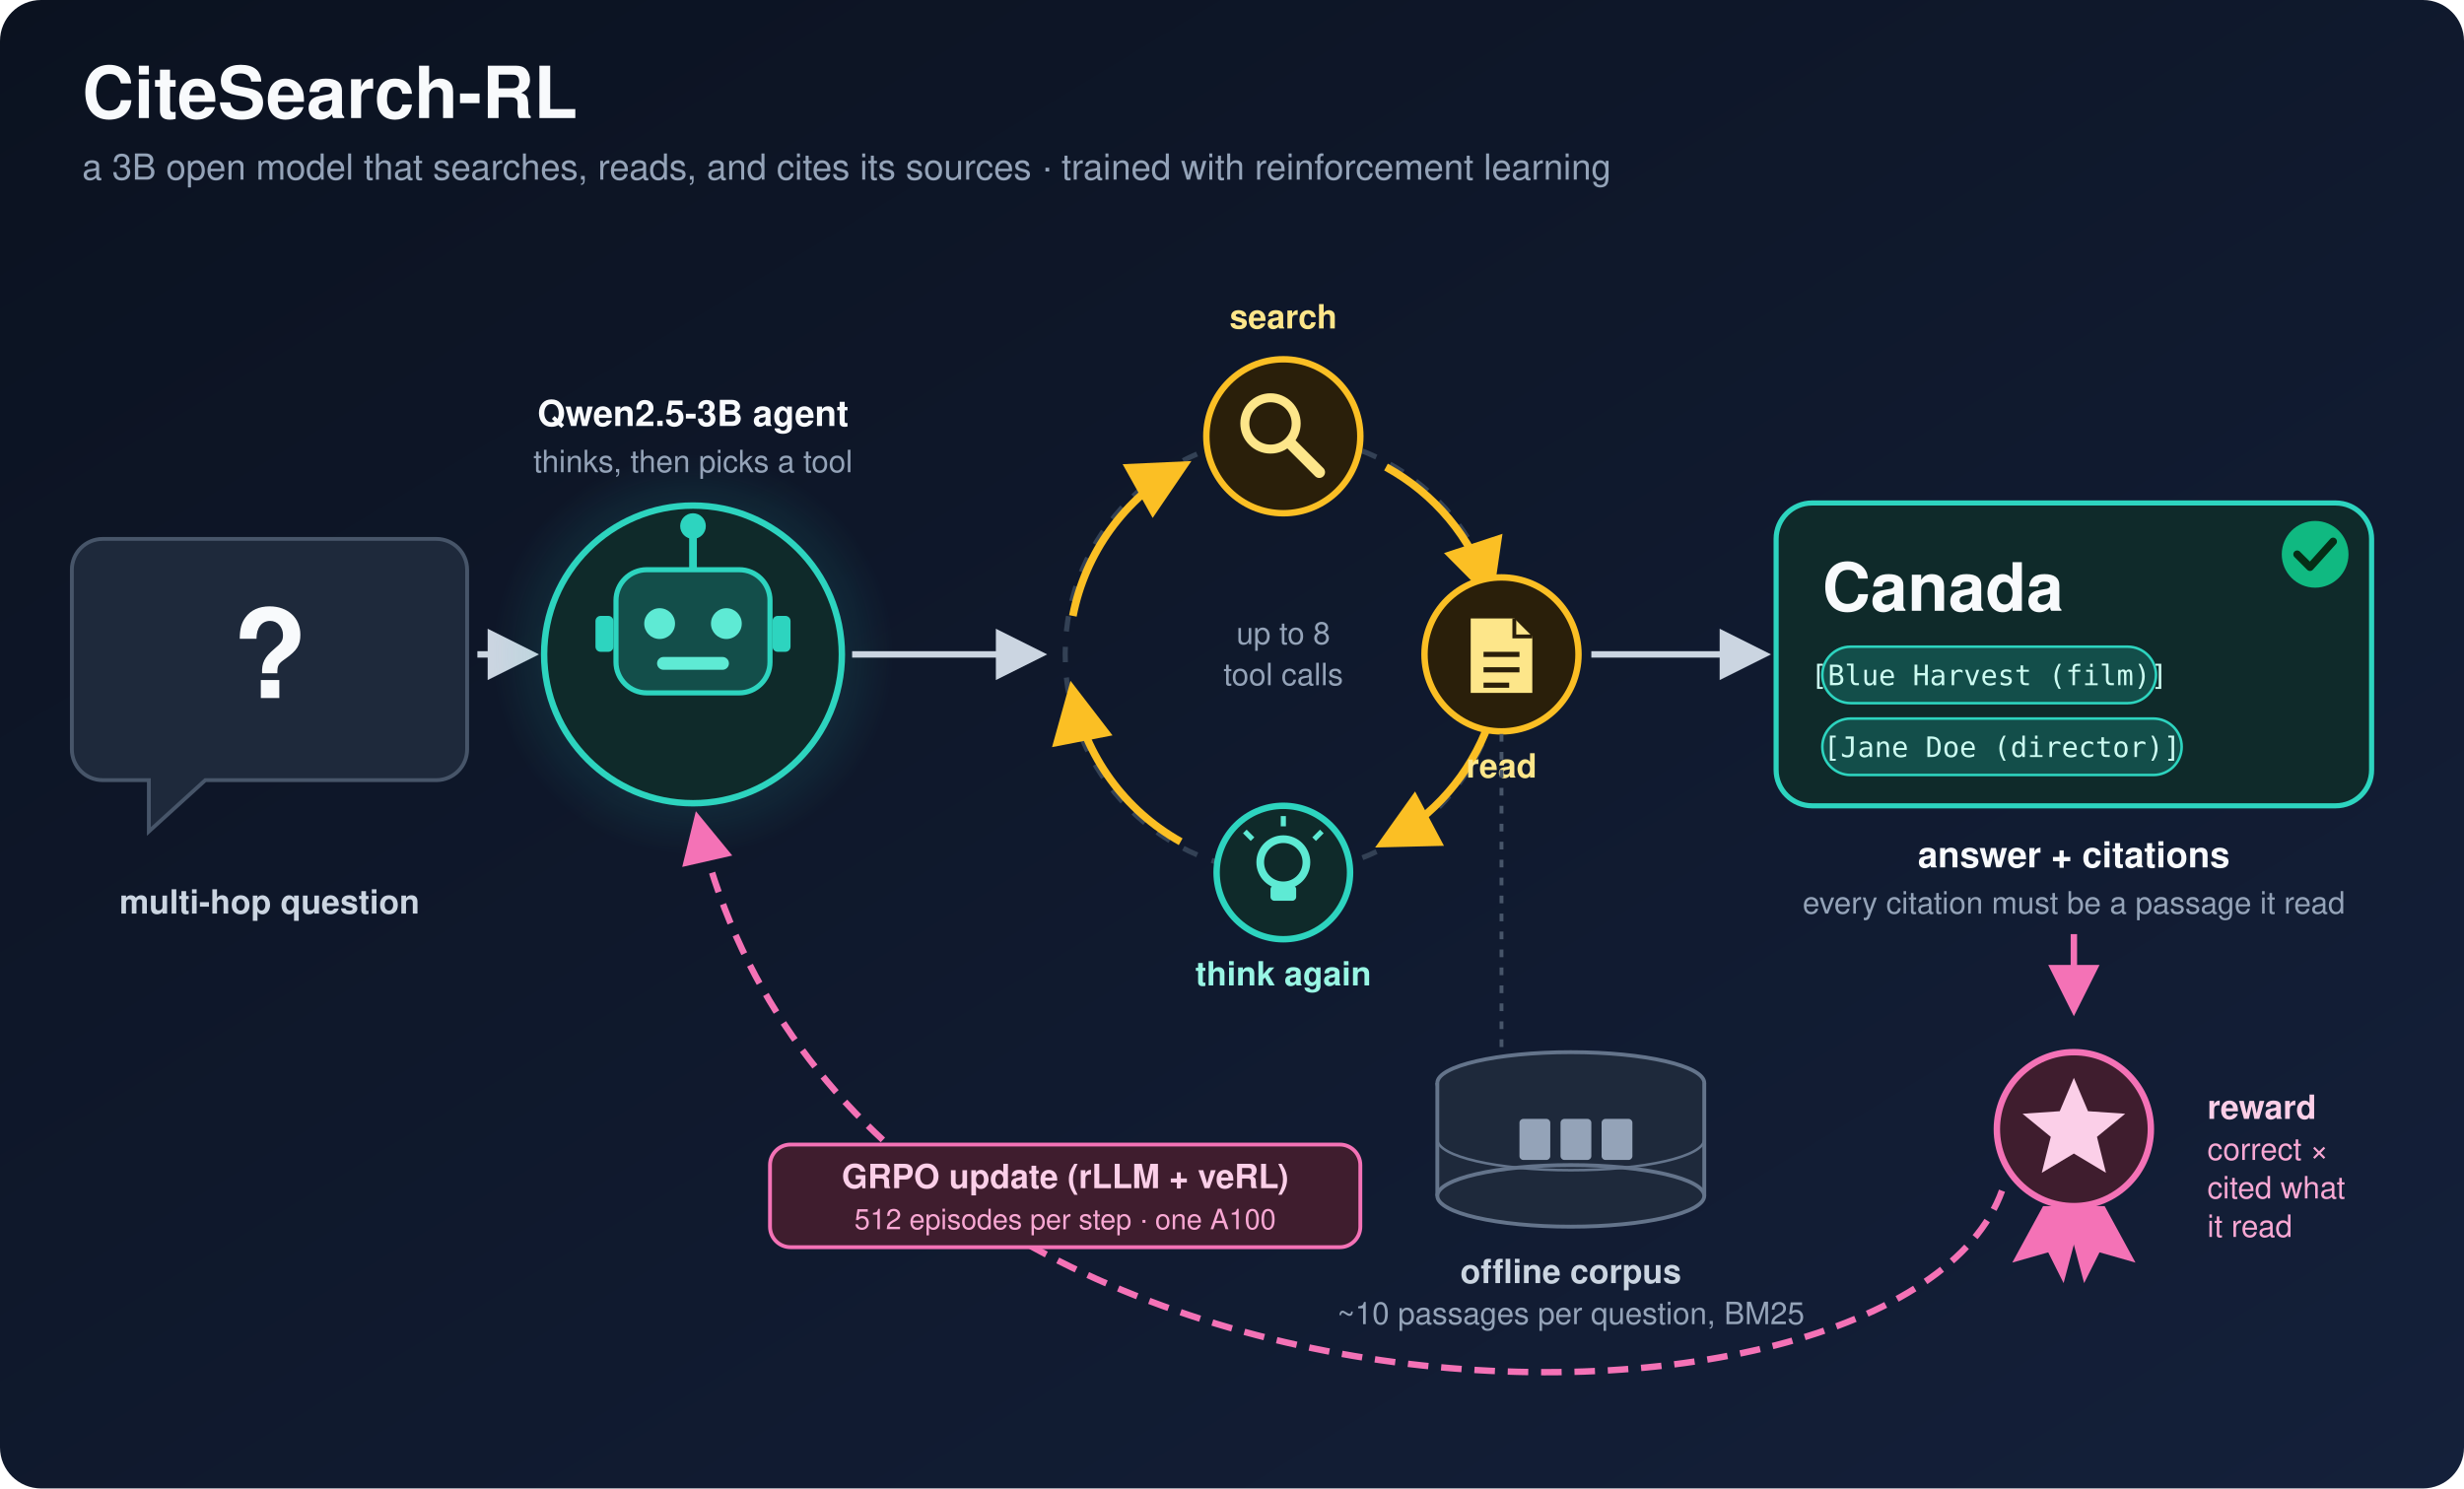
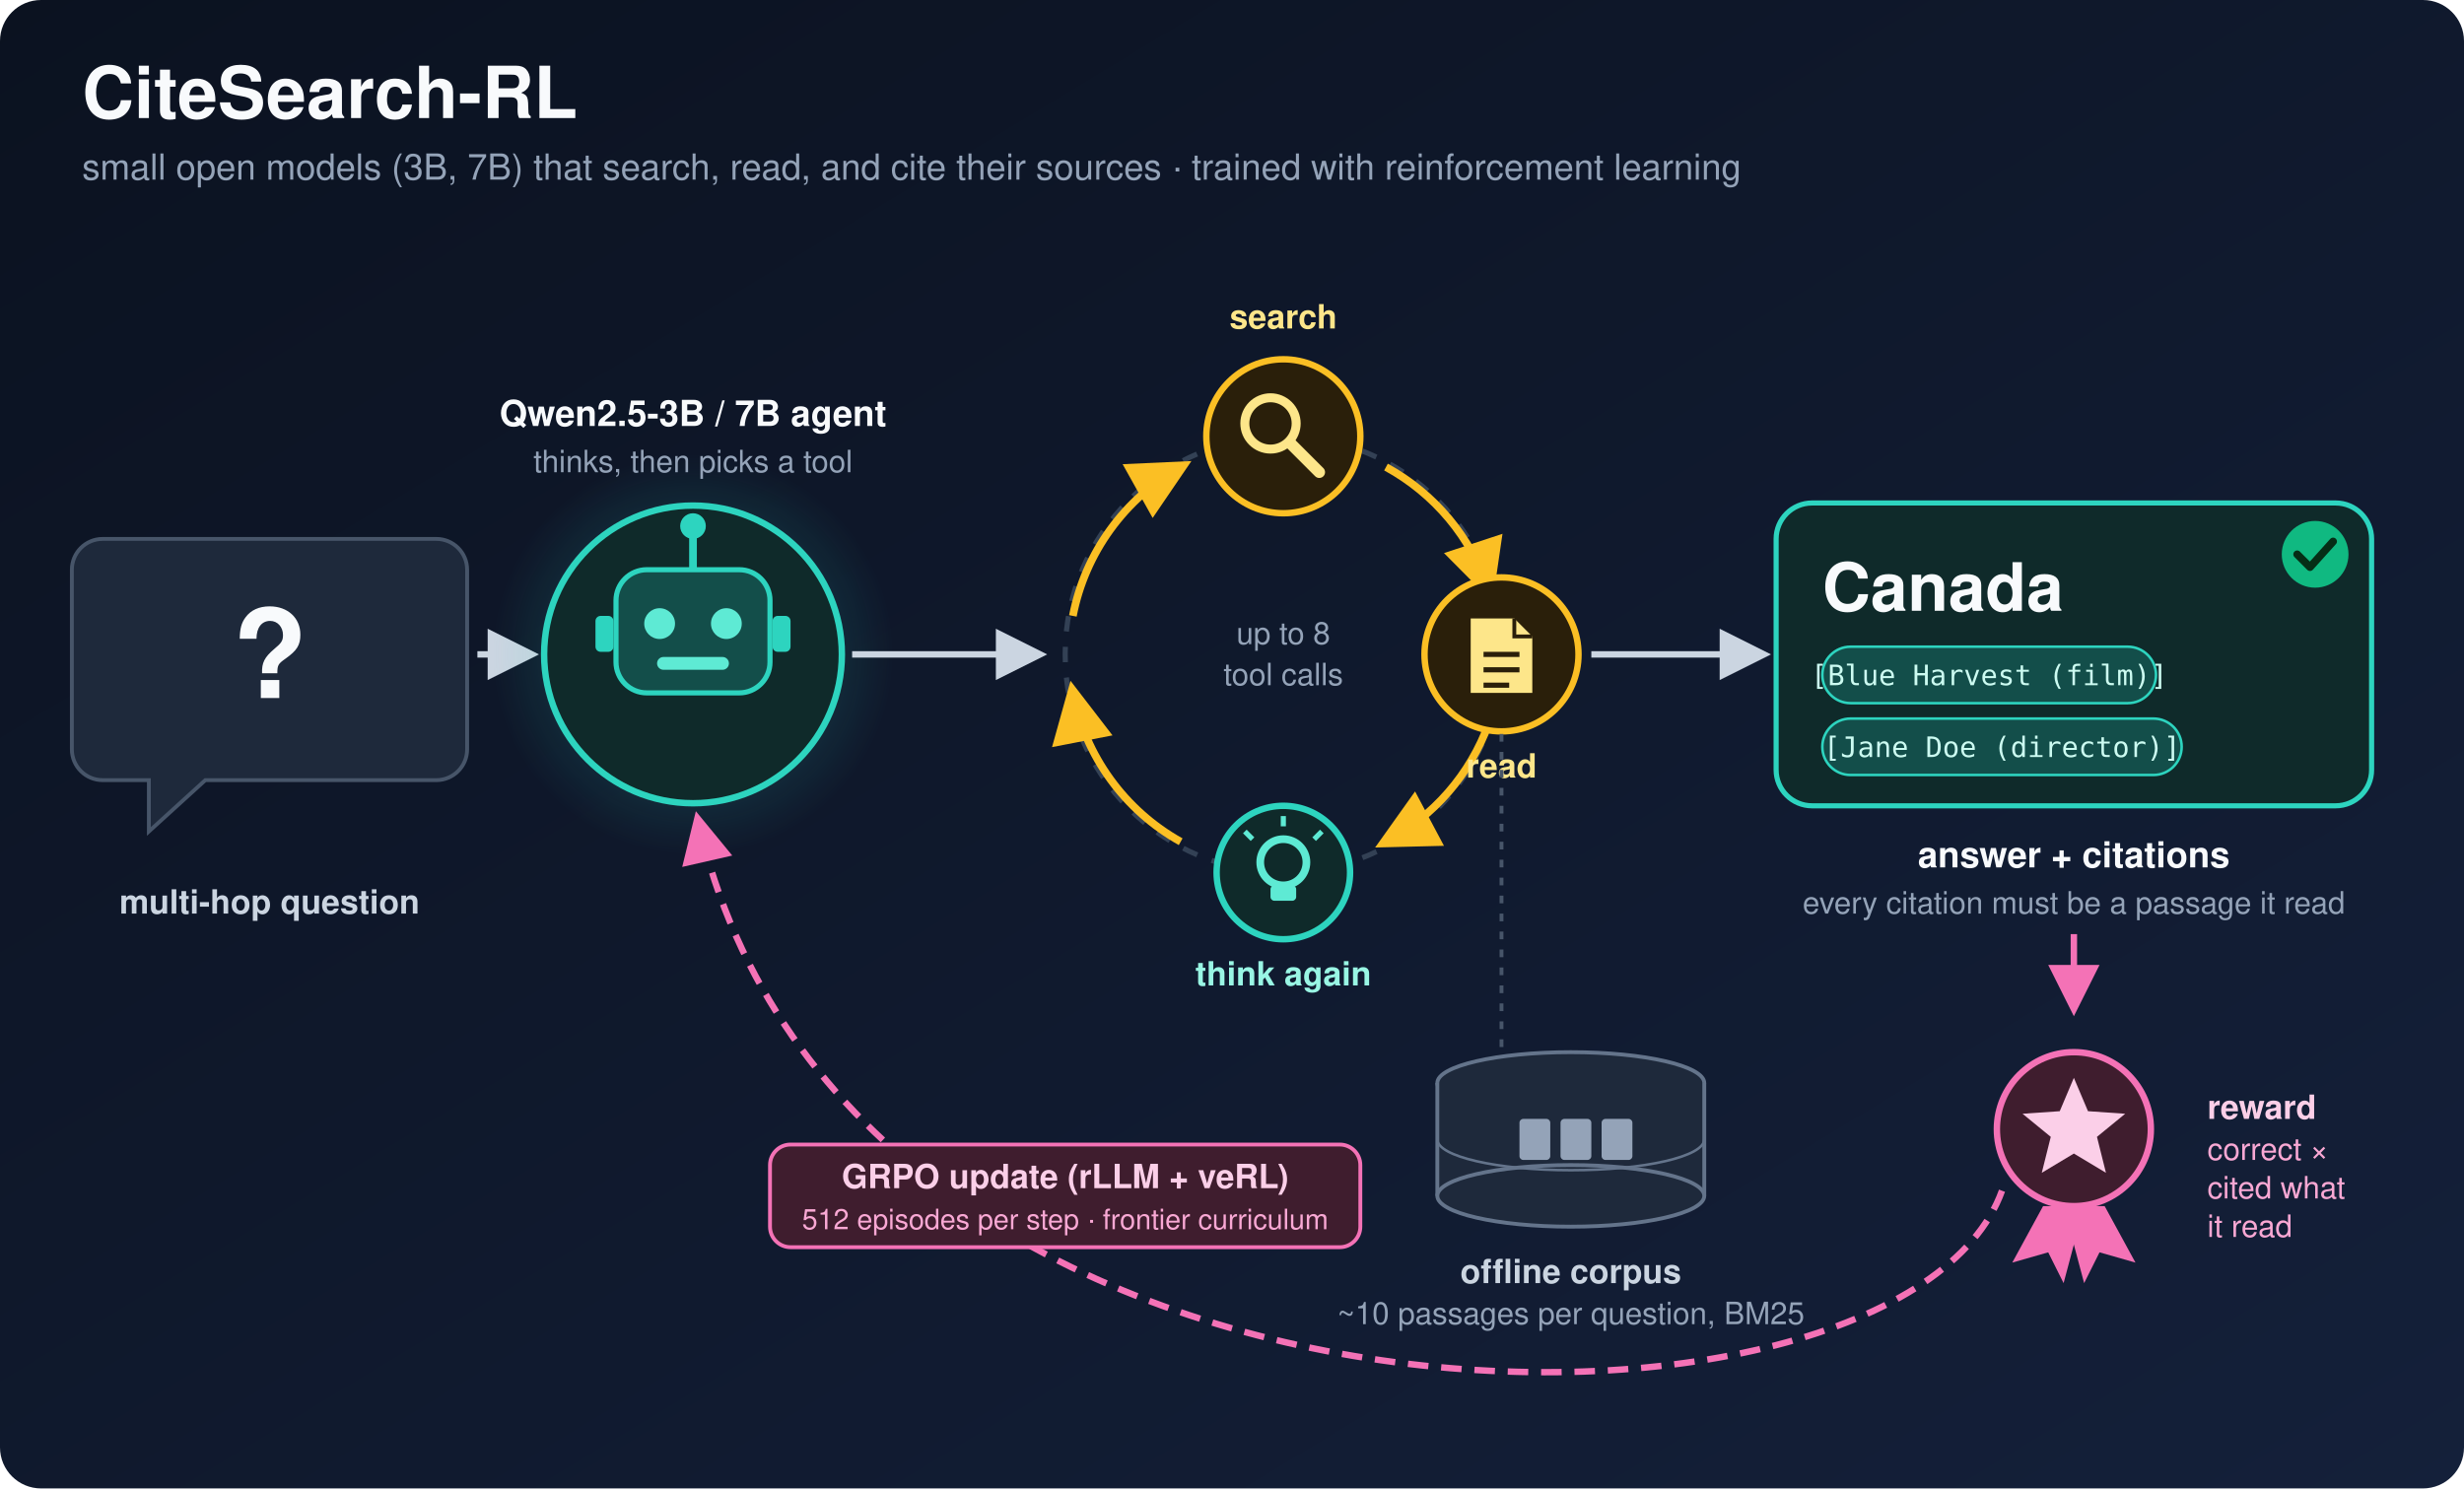
<svg xmlns="http://www.w3.org/2000/svg" width="960" height="580" viewBox="0 0 960 580" font-family="-apple-system, 'Segoe UI', Helvetica, Arial, sans-serif">
  <defs>
    <linearGradient id="bg" x1="0" y1="0" x2="1" y2="1">
      <stop offset="0" stop-color="#0b1220" />
      <stop offset="1" stop-color="#14203a" />
    </linearGradient>
    <radialGradient id="glowTeal" cx="0.5" cy="0.5" r="0.5">
      <stop offset="0" stop-color="#2dd4bf" stop-opacity="0.35" />
      <stop offset="1" stop-color="#2dd4bf" stop-opacity="0" />
    </radialGradient>
    <marker id="m" viewBox="0 0 10 10" refX="8" refY="5" markerWidth="8" markerHeight="8" orient="auto-start-reverse">
      <path d="M0,0 L10,5 L0,10 z" fill="#cbd5e1" />
    </marker>
    <marker id="mA" viewBox="0 0 10 10" refX="8" refY="5" markerWidth="8" markerHeight="8" orient="auto-start-reverse">
      <path d="M0,0 L10,5 L0,10 z" fill="#fbbf24" />
    </marker>
    <marker id="mP" viewBox="0 0 10 10" refX="8" refY="5" markerWidth="8" markerHeight="8" orient="auto-start-reverse">
      <path d="M0,0 L10,5 L0,10 z" fill="#f472b6" />
    </marker>
  </defs>
  <rect width="960" height="580" rx="16" fill="url(#bg)" />
  <text x="32" y="46" fill="#f8fafc" font-size="28" font-weight="800">CiteSearch-RL</text>
-   <text x="32" y="70" fill="#94a3b8" font-size="14">a 3B open model that searches, reads, and cites its sources · trained with reinforcement learning</text>
+   <text x="32" y="70" fill="#94a3b8" font-size="14">small open models (3B, 7B) that search, read, and cite their sources · trained with reinforcement learning</text>
  <g>
    <path d="M40,210 h130 a12,12 0 0 1 12,12 v70 a12,12 0 0 1 -12,12 h-90 l-22,20 v-20 h-18 a12,12 0 0 1 -12,-12 v-70 a12,12 0 0 1 12,-12 z" fill="#1e293b" stroke="#475569" stroke-width="1.5" />
    <text x="105" y="272" fill="#f8fafc" font-size="48" font-weight="800" text-anchor="middle">?</text>
    <text x="105" y="356" fill="#cbd5e1" font-size="13" text-anchor="middle" font-weight="600">multi-hop question</text>
  </g>
  <line x1="186" y1="255" x2="206" y2="255" stroke="#cbd5e1" stroke-width="2.5" marker-end="url(#m)" />
  <g>
    <circle cx="270" cy="255" r="78" fill="url(#glowTeal)" />
    <circle cx="270" cy="255" r="58" fill="#0f2a2a" stroke="#2dd4bf" stroke-width="2.5" />
    <line x1="270" y1="222" x2="270" y2="208" stroke="#2dd4bf" stroke-width="3" />
    <circle cx="270" cy="205" r="5" fill="#2dd4bf" />
    <rect x="240" y="222" width="60" height="48" rx="12" fill="#134e4a" stroke="#2dd4bf" stroke-width="2" />
    <circle cx="257" cy="243" r="6" fill="#5eead4" />
    <circle cx="283" cy="243" r="6" fill="#5eead4" />
    <rect x="256" y="256" width="28" height="5" rx="2.5" fill="#5eead4" />
    <rect x="232" y="240" width="7" height="14" rx="2" fill="#2dd4bf" />
    <rect x="301" y="240" width="7" height="14" rx="2" fill="#2dd4bf" />
-     <text x="270" y="166" fill="#f8fafc" font-size="14" text-anchor="middle" font-weight="700">Qwen2.5-3B agent</text>
+     <text x="270" y="166" fill="#f8fafc" font-size="14" text-anchor="middle" font-weight="700">Qwen2.5-3B / 7B agent</text>
    <text x="270" y="184" fill="#94a3b8" font-size="12" text-anchor="middle">thinks, then picks a tool</text>
  </g>
  <line x1="332" y1="255" x2="404" y2="255" stroke="#cbd5e1" stroke-width="2.5" marker-end="url(#m)" />
  <g>
    <circle cx="500" cy="255" r="85" fill="none" stroke="#334155" stroke-width="2" stroke-dasharray="6 6" />
    <path d="M540,182 A85,85 0 0 1 580,230" fill="none" stroke="#fbbf24" stroke-width="3" marker-end="url(#mA)" />
    <path d="M580,282 A85,85 0 0 1 540,328" fill="none" stroke="#fbbf24" stroke-width="3" marker-end="url(#mA)" />
    <path d="M460,328 A85,85 0 0 1 418,270" fill="none" stroke="#fbbf24" stroke-width="3" marker-end="url(#mA)" />
    <path d="M418,240 A85,85 0 0 1 460,182" fill="none" stroke="#fbbf24" stroke-width="3" marker-end="url(#mA)" />
    <text x="500" y="251" fill="#94a3b8" font-size="12" text-anchor="middle">up to 8</text>
    <text x="500" y="267" fill="#94a3b8" font-size="12" text-anchor="middle">tool calls</text>
    <circle cx="500" cy="170" r="30" fill="#2a1f0a" stroke="#fbbf24" stroke-width="2.5" />
    <circle cx="495" cy="165" r="10" fill="none" stroke="#fde68a" stroke-width="3.5" />
    <line x1="503" y1="173" x2="514" y2="184" stroke="#fde68a" stroke-width="4.5" stroke-linecap="round" />
    <text x="500" y="128" fill="#fde68a" font-size="13" text-anchor="middle" font-weight="700">search</text>
    <circle cx="585" cy="255" r="30" fill="#2a1f0a" stroke="#fbbf24" stroke-width="2.5" />
    <path d="M573,241 h17 l7,7 v22 h-24 z" fill="#fde68a" />
    <path d="M590,241 v7 h7" fill="none" stroke="#2a1f0a" stroke-width="1.5" />
    <line x1="578" y1="255" x2="592" y2="255" stroke="#2a1f0a" stroke-width="2" />
    <line x1="578" y1="261" x2="592" y2="261" stroke="#2a1f0a" stroke-width="2" />
    <line x1="578" y1="267" x2="588" y2="267" stroke="#2a1f0a" stroke-width="2" />
    <text x="585" y="303" fill="#fde68a" font-size="13" text-anchor="middle" font-weight="700">read</text>
    <circle cx="500" cy="340" r="26" fill="#0f2a2a" stroke="#2dd4bf" stroke-width="2.5" />
    <circle cx="500" cy="336" r="9" fill="none" stroke="#5eead4" stroke-width="3" />
    <rect x="495" y="345" width="10" height="6" rx="1.5" fill="#5eead4" />
    <line x1="500" y1="322" x2="500" y2="318" stroke="#5eead4" stroke-width="2" />
    <line x1="488" y1="327" x2="485" y2="324" stroke="#5eead4" stroke-width="2" />
    <line x1="512" y1="327" x2="515" y2="324" stroke="#5eead4" stroke-width="2" />
    <text x="500" y="384" fill="#99f6e4" font-size="13" text-anchor="middle" font-weight="700">think again</text>
  </g>
  <g>
    <line x1="585" y1="286" x2="585" y2="418" stroke="#475569" stroke-width="1.5" stroke-dasharray="3 4" />
    <ellipse cx="612" cy="422" rx="52" ry="12" fill="#1e293b" stroke="#64748b" stroke-width="1.5" />
    <rect x="560" y="422" width="104" height="44" fill="#1e293b" />
    <line x1="560" y1="422" x2="560" y2="466" stroke="#64748b" stroke-width="1.5" />
    <line x1="664" y1="422" x2="664" y2="466" stroke="#64748b" stroke-width="1.5" />
    <ellipse cx="612" cy="466" rx="52" ry="12" fill="#1e293b" stroke="#64748b" stroke-width="1.5" />
    <path d="M560,444 a52,12 0 0 0 104,0" fill="none" stroke="#64748b" stroke-width="1" />
    <rect x="592" y="436" width="12" height="16" rx="1.5" fill="#94a3b8" />
    <rect x="608" y="436" width="12" height="16" rx="1.5" fill="#94a3b8" />
    <rect x="624" y="436" width="12" height="16" rx="1.5" fill="#94a3b8" />
    <text x="612" y="500" fill="#cbd5e1" font-size="13" text-anchor="middle" font-weight="600">offline corpus</text>
    <text x="612" y="516" fill="#94a3b8" font-size="12" text-anchor="middle">~10 passages per question, BM25</text>
  </g>
  <line x1="620" y1="255" x2="686" y2="255" stroke="#cbd5e1" stroke-width="2.5" marker-end="url(#m)" />
  <g>
    <rect x="692" y="196" width="232" height="118" rx="14" fill="#0f2a2a" stroke="#2dd4bf" stroke-width="2" />
    <circle cx="902" cy="216" r="13" fill="#10b981" />
    <path d="M895,216 l5,5 l9,-10" fill="none" stroke="#052e16" stroke-width="3" stroke-linecap="round" stroke-linejoin="round" />
    <text x="710" y="238" fill="#f8fafc" font-size="26" font-weight="800">Canada</text>
    <rect x="710" y="252" width="130" height="22" rx="11" fill="#134e4a" stroke="#2dd4bf" />
    <text x="775" y="267" fill="#ccfbf1" font-size="11" text-anchor="middle" font-family="Menlo, Consolas, monospace">[Blue Harvest (film)]</text>
    <rect x="710" y="280" width="140" height="22" rx="11" fill="#134e4a" stroke="#2dd4bf" />
    <text x="780" y="295" fill="#ccfbf1" font-size="11" text-anchor="middle" font-family="Menlo, Consolas, monospace">[Jane Doe (director)]</text>
    <text x="808" y="338" fill="#f8fafc" font-size="14" text-anchor="middle" font-weight="700">answer + citations</text>
    <text x="808" y="356" fill="#94a3b8" font-size="12" text-anchor="middle">every citation must be a passage it read</text>
  </g>
  <g>
    <line x1="808" y1="364" x2="808" y2="392" stroke="#f472b6" stroke-width="2.5" marker-end="url(#mP)" />
    <path d="M796,470 l-12,22 l14,-4 l6,12 l8,-30 z" fill="#f472b6" />
    <path d="M820,470 l12,22 l-14,-4 l-6,12 l-8,-30 z" fill="#f472b6" />
    <circle cx="808" cy="440" r="30" fill="#3f1d2e" stroke="#f472b6" stroke-width="2.5" />
    <polygon points="808,420 813.5,433 828,434 817,443 820.5,457 808,449.5 795.5,457 799,443 788,434 802.5,433" fill="#fbcfe8" />
    <text x="860" y="436" fill="#fbcfe8" font-size="13" font-weight="700">reward</text>
    <text x="860" y="452" fill="#f9a8d4" font-size="12">correct ×</text>
    <text x="860" y="467" fill="#f9a8d4" font-size="12">cited what</text>
    <text x="860" y="482" fill="#f9a8d4" font-size="12">it read</text>
  </g>
  <path d="M780,464 C 740,575 330,575 272,320" fill="none" stroke="#f472b6" stroke-width="2.5" stroke-dasharray="8 5" marker-end="url(#mP)" />
  <rect x="300" y="446" width="230" height="40" rx="8" fill="#3f1d2e" stroke="#f472b6" stroke-width="1.5" />
  <text x="415" y="463" fill="#fbcfe8" font-size="13" text-anchor="middle" font-weight="700">GRPO update (rLLM + veRL)</text>
-   <text x="415" y="479" fill="#f9a8d4" font-size="11" text-anchor="middle">512 episodes per step · one A100</text>
+   <text x="415" y="479" fill="#f9a8d4" font-size="11" text-anchor="middle">512 episodes per step · frontier curriculum</text>
</svg>
